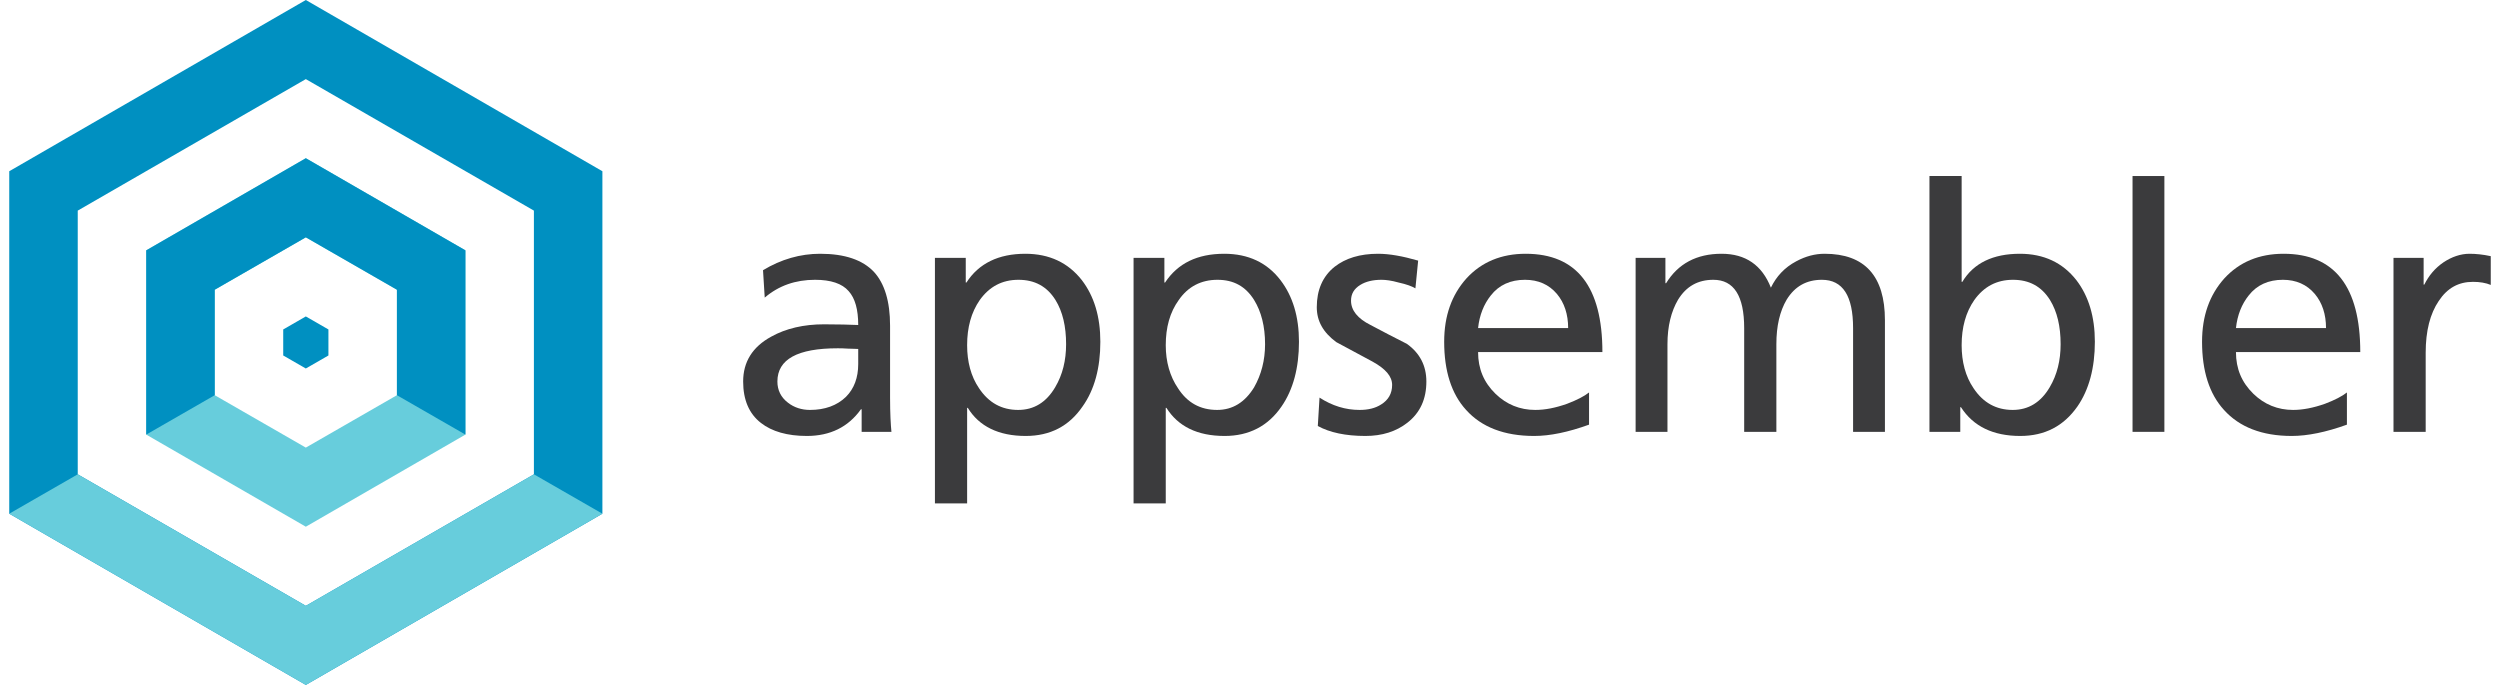
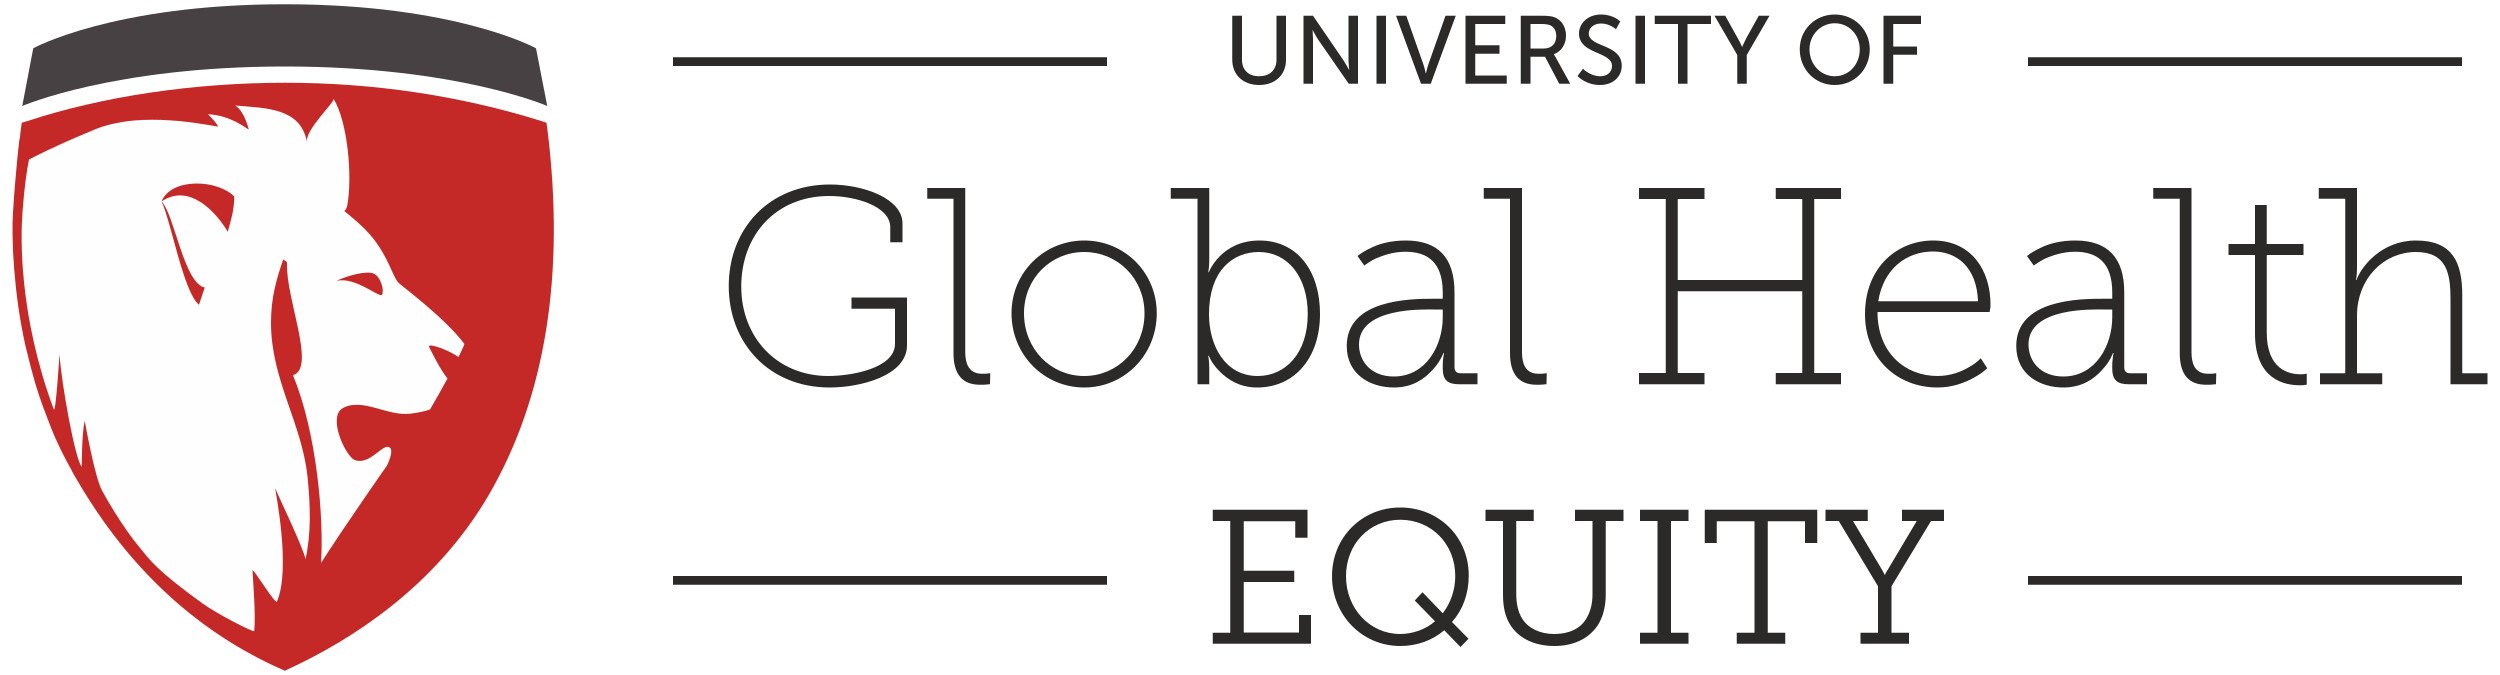
- <svg xmlns="http://www.w3.org/2000/svg" xml:space="preserve" width="73mm" height="20mm" version="1.1" style="shape-rendering:geometricPrecision; text-rendering:geometricPrecision; image-rendering:optimizeQuality; fill-rule:evenodd; clip-rule:evenodd" viewBox="0 0 7300 2000">
+ <svg xmlns="http://www.w3.org/2000/svg" xml:space="preserve" width="100mm" height="27mm" version="1.1" style="shape-rendering:geometricPrecision; text-rendering:geometricPrecision; image-rendering:optimizeQuality; fill-rule:evenodd; clip-rule:evenodd" viewBox="0 0 10000 2700">
  <defs>
    <style type="text/css">
   
-     .fil0 {fill:none}
-     .fil2 {fill:#0090C1}
-     .fil1 {fill:#67CDDC}
-     .fil3 {fill:#3B3B3D;fill-rule:nonzero}
+     .fil3 {fill:#FEFEFE;fill-rule:nonzero}
+     .fil0 {fill:#2B2A29;fill-rule:nonzero}
+     .fil2 {fill:#C42927;fill-rule:nonzero}
+     .fil1 {fill:#474143;fill-rule:nonzero}
   
  </style>
  </defs>
  <g id="Layer_x0020_1">
-     <g id="_1004143824">
-       <polygon class="fil0" points="893,0 1326,250 1759,500 1759,1000 1759,1500 1326,1750 893,2000 460,1750 27,1500 27,1000 27,500 460,250 " />
-       <polygon class="fil0" points="893,231 227,615 227,1385 893,1769 1559,1385 1559,615 " />
-       <path class="fil1" d="M893 462l-466 269 0 538 466 269 466 -269 0 -538 -466 -269zm0 231l-266 153 0 308 266 153 266 -153 0 -308 -266 -153z" />
-       <polygon class="fil0" points="893,693 627,846 627,1154 893,1307 1159,1154 1159,846 " />
-       <polygon class="fil0" points="893,924 827,962 827,1038 893,1076 959,1038 959,962 " />
-       <path class="fil2" d="M893 0l-866 500 0 1000 866 500 866 -500 0 -1000 -866 -500zm-666 1385l0 -770 666 -384 666 384 0 770 -666 384 -666 -384z" />
-       <polygon class="fil1" points="27,1500 893,2000 1759,1500 1559,1385 893,1769 227,1385 " />
-       <polygon class="fil2" points="1359,731 1359,1269 1159,1154 1159,846 893,693 627,846 627,1154 427,1269 427,731 893,462 " />
-       <polygon class="fil2" points="893,924 827,962 827,1038 893,1076 959,1038 959,962 " />
-       <path class="fil3" d="M2603 1261l-87 0 0 -66 -2 0c-37,52 -90,78 -158,78 -57,0 -102,-13 -134,-38 -35,-27 -52,-68 -52,-121 0,-57 27,-101 82,-131 43,-24 95,-36 154,-36 42,0 75,1 100,2 0,-45 -9,-78 -28,-99 -19,-22 -52,-33 -98,-33 -57,0 -106,17 -147,52l-5 -80c53,-32 109,-48 167,-48 72,0 124,18 157,53 31,34 47,86 47,157l0 210c0,47 2,80 4,100zm-97 -198l0 -44c-7,0 -17,-1 -30,-1 -13,-1 -23,-1 -30,-1 -117,0 -176,32 -176,97 0,25 10,46 31,62 18,14 40,21 64,21 44,0 79,-13 105,-38 24,-24 36,-56 36,-96z" />
-       <path id="1" class="fil3" d="M3213 998c0,76 -17,140 -52,189 -39,57 -94,86 -166,86 -79,0 -136,-28 -169,-82l-2 0 0 279 -94 0 0 -717 90 0 0 72 2 0c36,-56 94,-84 172,-84 70,0 125,26 165,77 36,47 54,107 54,180zm-100 7c0,-52 -10,-95 -31,-129 -25,-40 -61,-59 -108,-59 -48,0 -85,20 -113,59 -25,36 -37,80 -37,132 0,48 11,91 35,126 28,42 66,63 114,63 46,0 82,-22 108,-66 22,-37 32,-79 32,-126z" />
-       <path id="2" class="fil3" d="M3793 998c0,76 -17,140 -51,189 -39,57 -95,86 -166,86 -80,0 -136,-28 -170,-82l-2 0 0 279 -94 0 0 -717 90 0 0 72 2 0c37,-56 94,-84 173,-84 70,0 125,26 164,77 36,47 54,107 54,180zm-99 7c0,-52 -11,-95 -32,-129 -25,-40 -60,-59 -107,-59 -48,0 -86,20 -113,59 -26,36 -38,80 -38,132 0,48 12,91 36,126 27,42 65,63 114,63 45,0 81,-22 108,-66 21,-37 32,-79 32,-126z" />
-       <path id="3" class="fil3" d="M4165 1114c0,51 -18,91 -55,120 -33,26 -74,39 -123,39 -58,0 -104,-10 -139,-29l5 -83c37,24 76,36 117,36 25,0 46,-5 63,-16 21,-13 32,-32 32,-57 0,-25 -19,-47 -57,-68 -35,-19 -71,-38 -106,-57 -38,-28 -57,-61 -57,-102 0,-50 17,-90 52,-118 32,-25 74,-38 127,-38 33,0 72,7 117,20l-8 81c-10,-6 -26,-12 -49,-17 -21,-6 -38,-8 -50,-8 -25,0 -46,5 -62,15 -18,11 -27,26 -27,46 0,28 19,52 57,71 35,19 71,37 106,55 38,27 57,64 57,110z" />
-       <path id="4" class="fil3" d="M4679 1028l-363 0c0,49 17,89 51,122 32,31 71,47 116,47 29,0 59,-6 93,-18 29,-11 50,-22 64,-33l0 94c-61,22 -114,33 -160,33 -88,0 -154,-26 -199,-76 -43,-47 -64,-114 -64,-199 0,-76 22,-137 65,-185 44,-48 102,-72 173,-72 149,0 224,96 224,287zm-100 -70c0,-40 -11,-74 -33,-100 -23,-27 -54,-41 -93,-41 -42,0 -76,15 -100,46 -20,25 -33,57 -37,95l263 0z" />
-       <path id="5" class="fil3" d="M5504 1261l-93 0 0 -303c0,-94 -30,-141 -91,-141 -45,0 -79,19 -103,58 -20,34 -30,77 -30,130l0 256 -94 0 0 -303c0,-94 -30,-141 -90,-141 -45,0 -79,19 -103,58 -20,34 -31,77 -31,130l0 256 -93 0 0 -508 87 0 0 74 2 0c35,-57 89,-86 162,-86 70,0 118,33 144,99 16,-33 40,-59 74,-77 28,-15 55,-22 83,-22 117,0 176,65 176,194l0 326z" />
-       <path id="6" class="fil3" d="M6117 998c0,76 -17,140 -51,189 -40,57 -95,86 -167,86 -79,0 -137,-28 -173,-84l-2 0 0 72 -90 0 0 -747 94 0 0 309 2 0c33,-55 90,-82 168,-82 70,0 125,26 165,77 36,47 54,107 54,180zm-100 7c0,-52 -10,-95 -31,-129 -25,-40 -61,-59 -108,-59 -48,0 -85,20 -113,59 -25,36 -37,80 -37,132 0,48 11,91 35,126 28,42 66,63 114,63 46,0 82,-22 108,-66 22,-37 32,-79 32,-126z" />
-       <polygon id="7" class="fil3" points="6320,1261 6227,1261 6227,514 6320,514 " />
-       <path id="8" class="fil3" d="M6892 1028l-363 0c0,49 17,89 51,122 32,31 71,47 116,47 28,0 59,-6 93,-18 29,-11 50,-22 64,-33l0 94c-61,22 -115,33 -161,33 -87,0 -153,-26 -198,-76 -43,-47 -64,-114 -64,-199 0,-76 22,-137 65,-185 44,-48 102,-72 173,-72 149,0 224,96 224,287zm-100 -70c0,-40 -11,-74 -33,-100 -23,-27 -54,-41 -93,-41 -42,0 -76,15 -100,46 -20,25 -33,57 -37,95l263 0z" />
-       <path id="9" class="fil3" d="M7273 832c-14,-6 -32,-9 -52,-9 -42,0 -75,18 -100,56 -25,37 -38,87 -38,151l0 231 -94 0 0 -508 88 0 0 78 2 0c13,-26 31,-48 56,-65 24,-16 50,-25 76,-25 18,0 39,2 62,7l0 84z" />
-     </g>
+     <path class="fil0" d="M4851 2575l393 0 0 -115 -48 0 0 70 -221 0 0 -202 202 0 0 -45 -202 0 0 -198 206 0 0 66 49 0 0 -112 -379 0 0 45 70 0 0 447 -70 0 0 44zm477 -270c0,155 120,279 273,279 67,0 128,-22 176,-63l65 67 32 -33 -66 -67c43,-48 67,-113 67,-186 0,-155 -120,-272 -274,-272 -153,0 -273,119 -273,275l0 0zm56 0c0,-130 95,-226 217,-226 125,0 220,97 220,225 0,57 -19,109 -50,149l-81 -84 -31 33 81 83c-37,33 -91,51 -139,51 -122,0 -217,-102 -217,-231l0 0zm628 73c0,51 9,92 32,126 35,52 98,80 174,80 74,0 135,-28 171,-80 22,-32 34,-77 34,-126l0 -294 71 0 0 -45 -194 0 0 45 70 0 0 292c0,38 -8,70 -24,97 -23,41 -70,63 -128,63 -58,0 -104,-22 -129,-61 -16,-25 -24,-59 -24,-98l0 -293 70 0 0 -45 -193 0 0 45 70 0 0 294zm548 197l194 0 0 -44 -70 0 0 -447 70 0 0 -45 -194 0 0 45 70 0 0 447 -70 0 0 44zm387 0l194 0 0 -44 -70 0 0 -446 149 0 0 87 49 0 0 -133 -450 0 0 133 48 0 0 -87 151 0 0 446 -71 0 0 44zm495 0l194 0 0 -44 -70 0 0 -186 158 -261 52 0 0 -45 -168 0 0 45 59 0 -116 195 -8 13c-2,3 -2,5 -3,7l-2 0c0,-2 -1,-4 -3,-7l-7 -13 -116 -195 59 0 0 -45 -169 0 0 45 53 0 157 261 0 186 -70 0 0 44z" />
+     <path class="fil0" d="M4929 239c0,61 44,101 108,101 63,0 107,-40 107,-101l0 -176 -38 0 0 175c0,43 -28,67 -70,67 -41,0 -68,-24 -68,-66l0 -176 -39 0 0 176zm285 96l38 0 0 -176c0,-16 -2,-40 -2,-40l0 0c0,0 13,25 23,40l122 176 37 0 0 -272 -38 0 0 177c0,15 3,39 3,39l-1 0c0,0 -13,-24 -23,-39l-121 -177 -38 0 0 272zm292 0l38 0 0 -272 -38 0 0 272zm178 0l39 0 100 -272 -41 0 -68 193c-5,14 -10,37 -10,37l-1 0c0,0 -5,-23 -10,-37l-68 -193 -41 0 100 272zm178 0l165 0 0 -33 -126 0 0 -87 97 0 0 -34 -97 0 0 -85 120 0 0 -33 -159 0 0 272zm221 0l39 0 0 -108 58 0 57 108 44 0 -58 -105c-5,-9 -8,-13 -8,-13l0 0c29,-10 49,-39 49,-74 0,-36 -18,-63 -46,-74 -11,-4 -23,-6 -51,-6l-84 0 0 272zm39 -141l0 -98 44 0c21,0 30,3 37,6 14,8 22,22 22,42 0,31 -19,50 -49,50l-54 0zm188 110c0,0 32,36 90,36 54,0 87,-35 87,-77 0,-88 -132,-73 -132,-129 0,-22 20,-40 49,-40 35,0 60,23 60,23l17 -31c0,0 -26,-28 -77,-28 -51,0 -88,34 -88,76 0,84 132,71 132,130 0,26 -21,41 -47,41 -40,0 -69,-30 -69,-30l-22 29zm232 31l38 0 0 -272 -38 0 0 272zm170 0l38 0 0 -239 94 0 0 -33 -225 0 0 33 93 0 0 239zm237 0l38 0 0 -115 91 -157 -43 0 -50 90c-8,15 -16,34 -16,34l-1 0c0,0 -8,-19 -17,-34l-50 -90 -43 0 91 157 0 115zm250 -138c0,81 61,143 140,143 79,0 140,-62 140,-143 0,-78 -61,-139 -140,-139 -79,0 -140,61 -140,139zm39 0c0,-59 46,-104 101,-104 56,0 100,45 100,104 0,62 -44,108 -100,108 -55,0 -101,-46 -101,-108zm296 138l39 0 0 -116 95 0 0 -33 -95 0 0 -90 111 0 0 -33 -150 0 0 272z" />
+     <path class="fil0" d="M2915 1144c0,230 162,406 404,406 120,0 309,-46 309,-169l0 -191 -222 0 0 45 174 0 0 140c0,101 -182,129 -266,129 -206,0 -349,-154 -349,-358 0,-204 137,-362 352,-362 108,0 244,42 244,125l0 60 49 0 0 -75c0,-100 -156,-156 -290,-156 -245,0 -405,178 -405,406zm899 269c0,87 38,126 106,126 12,0 20,0 28,-1 4,-1 9,-1 12,-1l1 -44c-3,0 -5,0 -9,1 -3,1 -12,1 -24,1 -54,0 -67,-43 -67,-86l0 -657 -152 0 0 43 105 0 0 618zm232 -160c0,167 131,297 291,297 160,0 290,-130 290,-297 0,-164 -130,-291 -290,-291 -160,0 -291,127 -291,291zm50 0c0,-139 107,-245 241,-245 133,0 241,106 241,245 0,143 -108,251 -241,251 -134,0 -241,-108 -241,-251zm694 284l47 0 0 -64c0,-15 -1,-27 -2,-36l-2 -14 2 0c10,24 25,44 44,63 31,31 78,64 150,64 147,0 251,-116 251,-294 0,-175 -93,-294 -242,-294 -78,0 -128,32 -159,63 -19,19 -34,41 -44,64l-2 0 2 -13c1,-8 2,-21 2,-33l0 -291 -154 0 0 43 107 0 0 742zm46 -280c0,-176 96,-249 200,-249 113,0 195,97 195,248 0,157 -89,248 -200,248 -131,0 -195,-122 -195,-247l0 0zm551 127c0,117 98,166 188,166 76,0 123,-35 155,-70 19,-20 33,-42 44,-68l2 0 -2 13c-2,9 -3,21 -3,37l0 13c0,44 19,62 65,62l74 0 0 -44 -67 0c-17,0 -25,-8 -25,-25l0 -299c0,-138 -65,-207 -195,-207 -61,0 -110,14 -142,31 -19,9 -36,19 -51,31l27 38c14,-10 29,-20 46,-28 31,-13 70,-27 119,-27 89,0 149,43 149,163l0 25 -37 0c-95,0 -347,3 -347,189l0 0zm49 -6c0,-150 258,-140 299,-140l36 0 0 31c0,112 -66,237 -196,237 -91,0 -139,-61 -139,-128l0 0zm604 35c0,87 39,126 106,126 12,0 20,0 28,-1 4,-1 9,-1 12,-1l1 -44c-3,0 -5,0 -9,1 -3,1 -12,1 -24,1 -54,0 -66,-43 -66,-86l0 -657 -153 0 0 43 105 0 0 618zm516 124l262 0 0 -45 -107 0 0 -327 498 0 0 327 -106 0 0 45 261 0 0 -45 -107 0 0 -696 107 0 0 -44 -261 0 0 44 106 0 0 324 -498 0 0 -324 107 0 0 -44 -262 0 0 44 107 0 0 696 -107 0 0 45zm904 -280c0,179 131,293 290,293 61,0 111,-20 145,-39 21,-11 39,-24 54,-38l-26 -40c-12,13 -28,25 -46,35 -30,18 -74,36 -127,36 -130,0 -240,-93 -240,-256l449 0c0,-3 0,-6 1,-10 2,-5 2,-14 2,-20 0,-136 -76,-256 -229,-256 -144,0 -273,107 -273,295zm53 -52c21,-132 115,-199 219,-199 94,0 175,61 180,199l-399 0zm552 179c0,117 98,166 188,166 76,0 124,-35 155,-70 19,-20 34,-42 44,-68l2 0 -2 13c-1,9 -3,21 -3,37l0 13c0,44 19,62 65,62l74 0 0 -44 -67 0c-17,0 -24,-8 -24,-25l0 -299c0,-138 -66,-207 -196,-207 -61,0 -110,14 -142,31 -19,9 -36,19 -51,31l27 38c14,-10 30,-20 46,-28 31,-13 70,-27 119,-27 89,0 149,43 149,163l0 25 -37 0c-95,0 -347,3 -347,189l0 0zm49 -6c0,-150 258,-140 300,-140l35 0 0 31c0,112 -66,237 -196,237 -91,0 -139,-61 -139,-128l0 0zm605 35c0,87 38,126 105,126 12,0 20,0 28,-1 5,-1 9,-1 12,-1l1 -44c-3,0 -5,0 -8,1 -4,1 -13,1 -25,1 -54,0 -66,-43 -66,-86l0 -657 -153 0 0 43 106 0 0 618zm301 -79c0,186 120,207 179,207 10,0 16,0 20,-1 3,-1 5,-1 8,-1l0 -44c-2,0 -4,0 -7,1 -3,1 -9,1 -19,1 -45,0 -134,-19 -134,-167l0 -310 147 0 0 -44 -147 0 0 -156 -47 0 0 156 -106 0 0 44 106 0 0 314zm260 203l249 0 0 -44 -101 0 0 -230c0,-148 106,-255 236,-255 126,0 138,91 138,190l0 339 148 0 0 -44 -101 0 0 -312c0,-131 -38,-219 -185,-219 -139,0 -220,106 -238,158l-2 0 2 -13c1,-8 2,-20 2,-32l0 -323 -153 0 0 43 106 0 0 698 -101 0 0 44z" />
+     <polygon class="fil0" points="2692,229 4428,229 4428,264 2692,264 " />
+     <polygon class="fil0" points="2692,2304 4428,2304 4428,2339 2692,2339 " />
+     <polygon class="fil0" points="8112,229 9848,229 9848,264 8112,264 " />
+     <polygon class="fil0" points="8112,2304 9848,2304 9848,2339 8112,2339 " />
+     <path class="fil1" d="M2144 193c0,0 -319,-176 -1005,-176 -687,0 -1006,176 -1006,176l-44 231 0 0c0,0 363,-158 1050,-158 690,0 1050,158 1050,158l-45 -231z" />
+     <path class="fil2" d="M2189 513l-3 -22 -21 -7c-327,-102 -671,-153 -1025,-153 -367,0 -733,55 -1033,154l-20 6 -3 22c-2,12 -3,23 -4,35 -1,4 -2,9 -3,15 -1,9 -2,18 -3,27 -3,28 -6,54 -8,81 -11,113 -13,170 -14,179 -7,100 3,327 50,534 32,133 49,186 73,251 4,9 7,18 10,26 5,12 10,25 15,39 24,64 56,127 88,184 0,0 0,1 0,1 9,17 19,33 28,48 5,9 10,18 16,27 203,333 471,574 794,717l14 6 14 -7c247,-114 586,-327 801,-696 228,-392 307,-886 234,-1467z" />
+     <path class="fil3" d="M1222 2237c-9,-47 -105,-244 -121,-284 -1,7 64,319 7,453 -6,15 -98,-139 -98,-124 3,58 13,170 7,242 0,8 -149,-68 -208,-111 -183,-132 -211,-175 -247,-219 -23,-27 -84,-105 -153,-230 -31,-56 -70,-281 -70,-281 -12,48 -12,184 -12,184 -26,-27 -81,-329 -89,-450 0,0 -15,242 -23,220 -140,-376 -133,-692 -125,-788 7,-99 17,-167 26,-211 21,-11 49,-25 83,-41 75,-36 155,-68 168,-74 51,-23 109,-35 169,-41 94,-8 194,1 279,15 14,2 39,6 53,9 17,4 -36,-49 -36,-49 92,4 154,58 163,61 0,0 -17,-74 -54,-96 122,11 262,8 287,147 -9,-50 114,-162 106,-174 58,93 76,316 55,427 -2,9 -6,18 -12,22 86,69 127,112 169,194 16,30 34,80 48,93 15,15 185,140 263,244 2,2 -8,23 -23,53 -40,-28 -122,-58 -118,-41 0,0 46,95 74,127 -24,44 -50,90 -70,124 -24,9 -59,14 -80,17 -91,10 -190,-65 -268,-23 -63,34 8,189 46,208 60,22 107,-60 136,-52 28,6 -6,74 -6,74 0,0 -175,250 -264,390 12,-176 -16,-519 -112,-751 94,-30 -29,-304 -24,-448 0,-14 -18,-8 -14,-19 -27,80 -50,153 -50,257 0,228 123,400 146,615 12,118 15,227 -8,331zm-576 -1431l0 0c111,-76 219,43 265,121 12,-44 26,-86 26,-141 -66,-68 -252,-77 -291,20zm150 413l0 0c8,-23 15,-46 23,-69 -84,-17 -122,-296 -173,-344 37,74 88,364 150,413zm698 -125l0 0c-29,-12 -106,9 -147,29 77,-16 171,70 181,56 10,-14 -4,-73 -34,-85z" />
  </g>
</svg>
